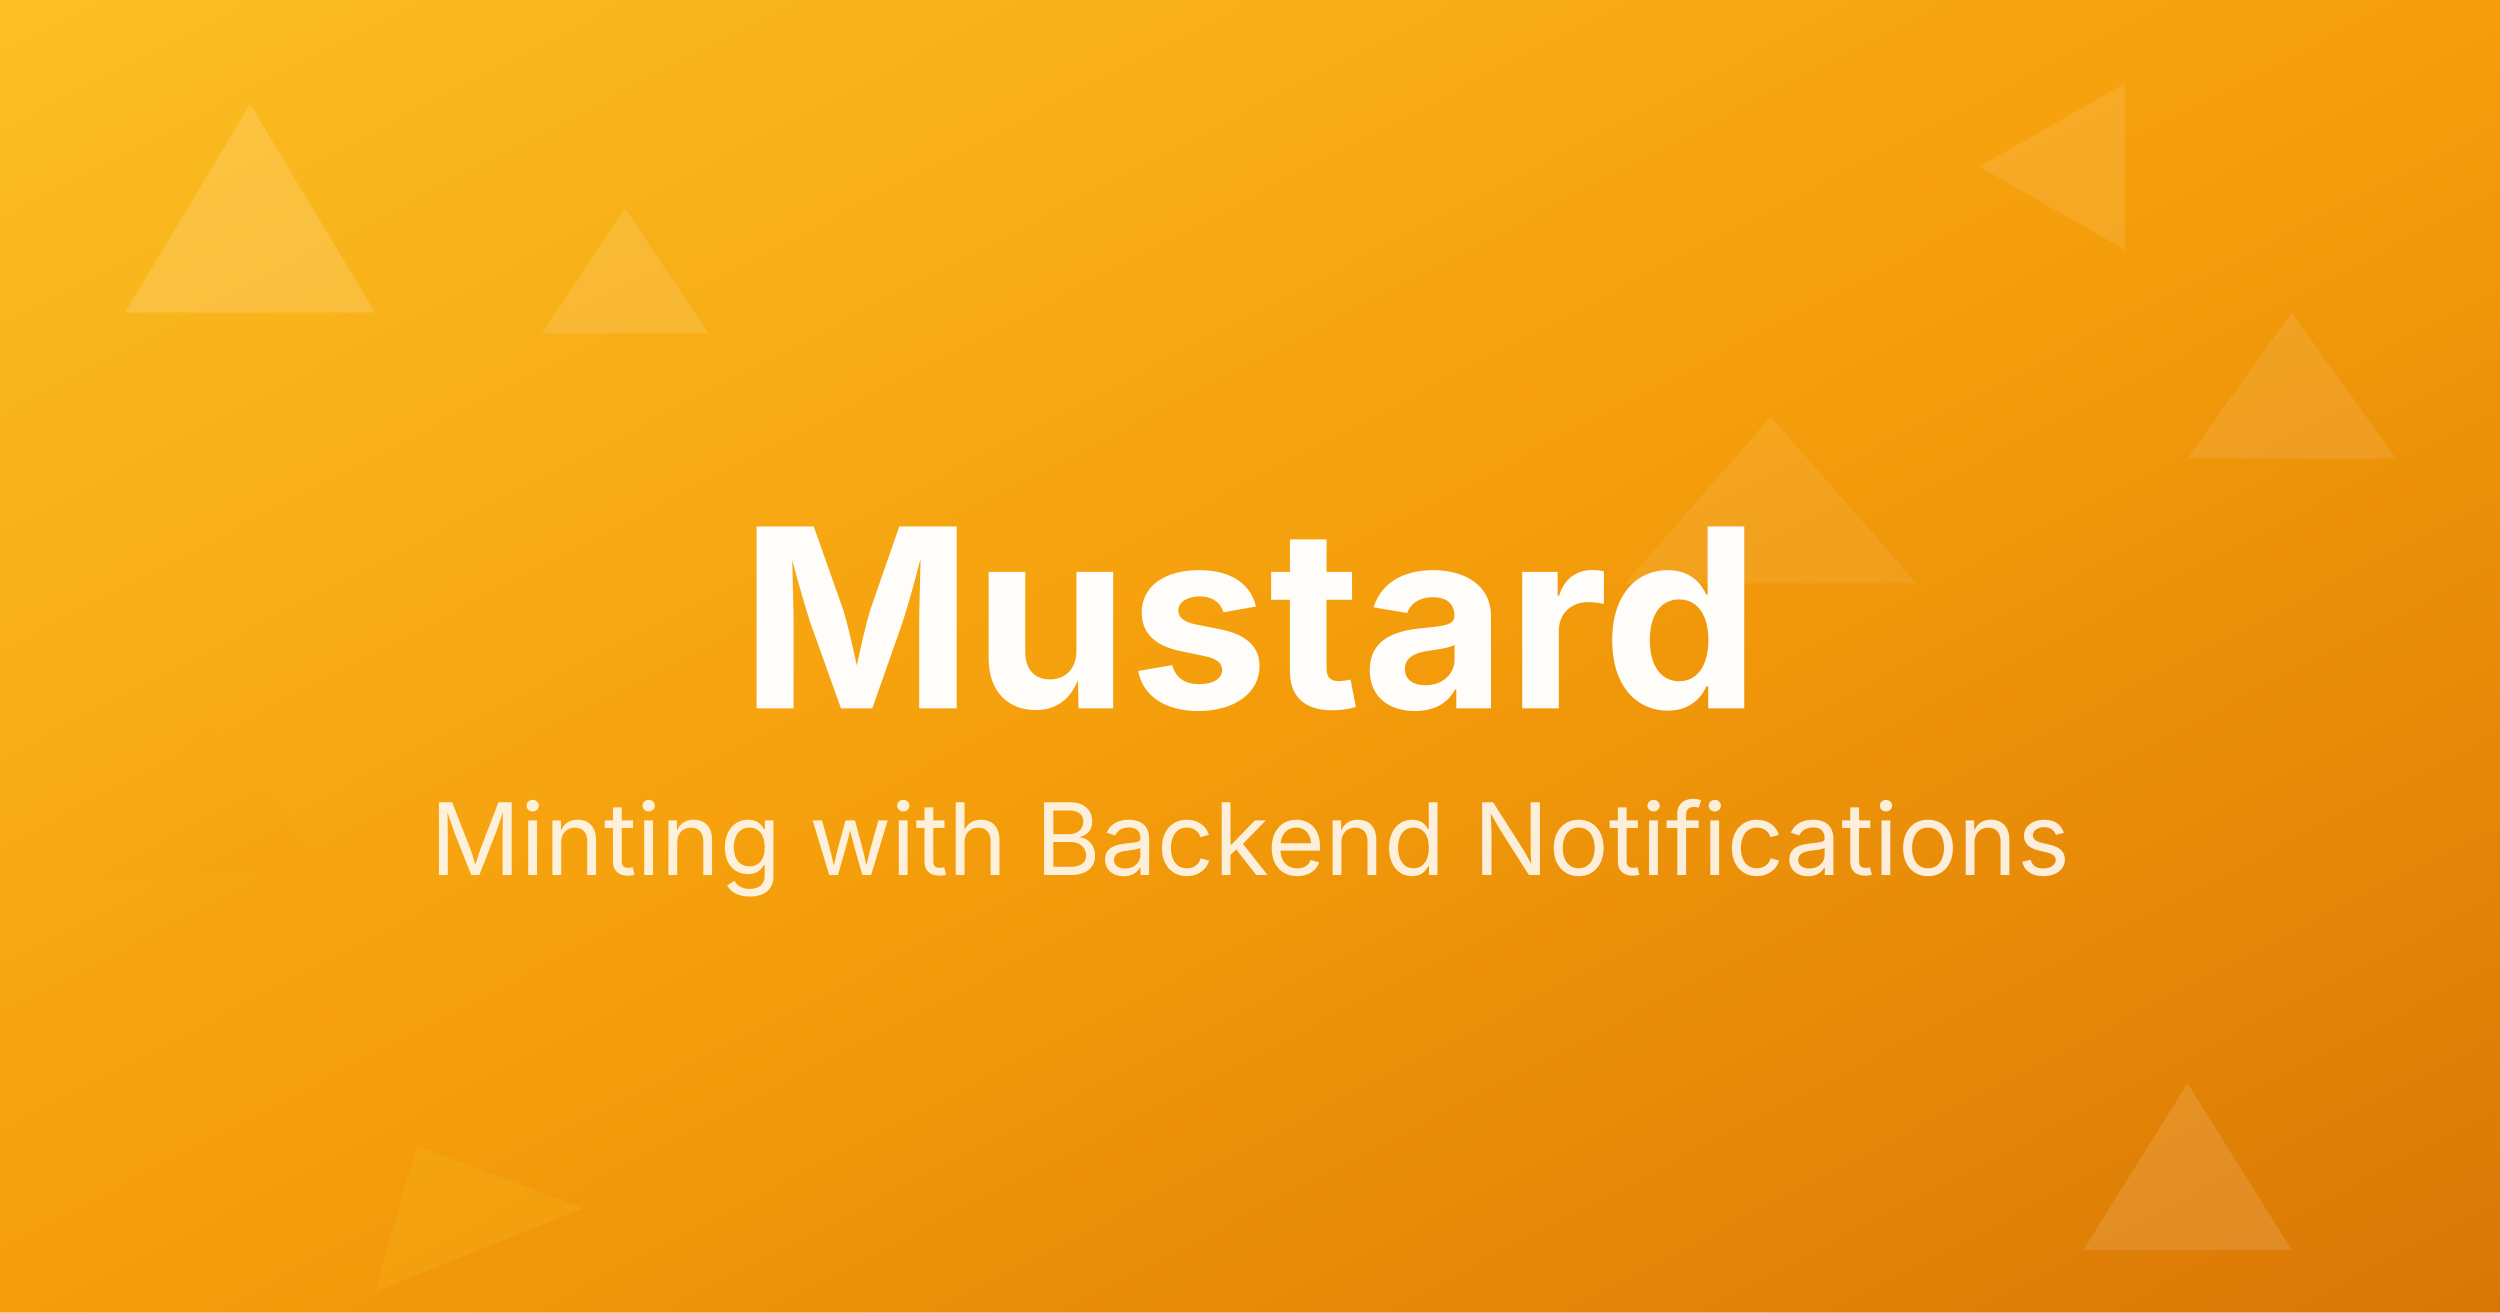
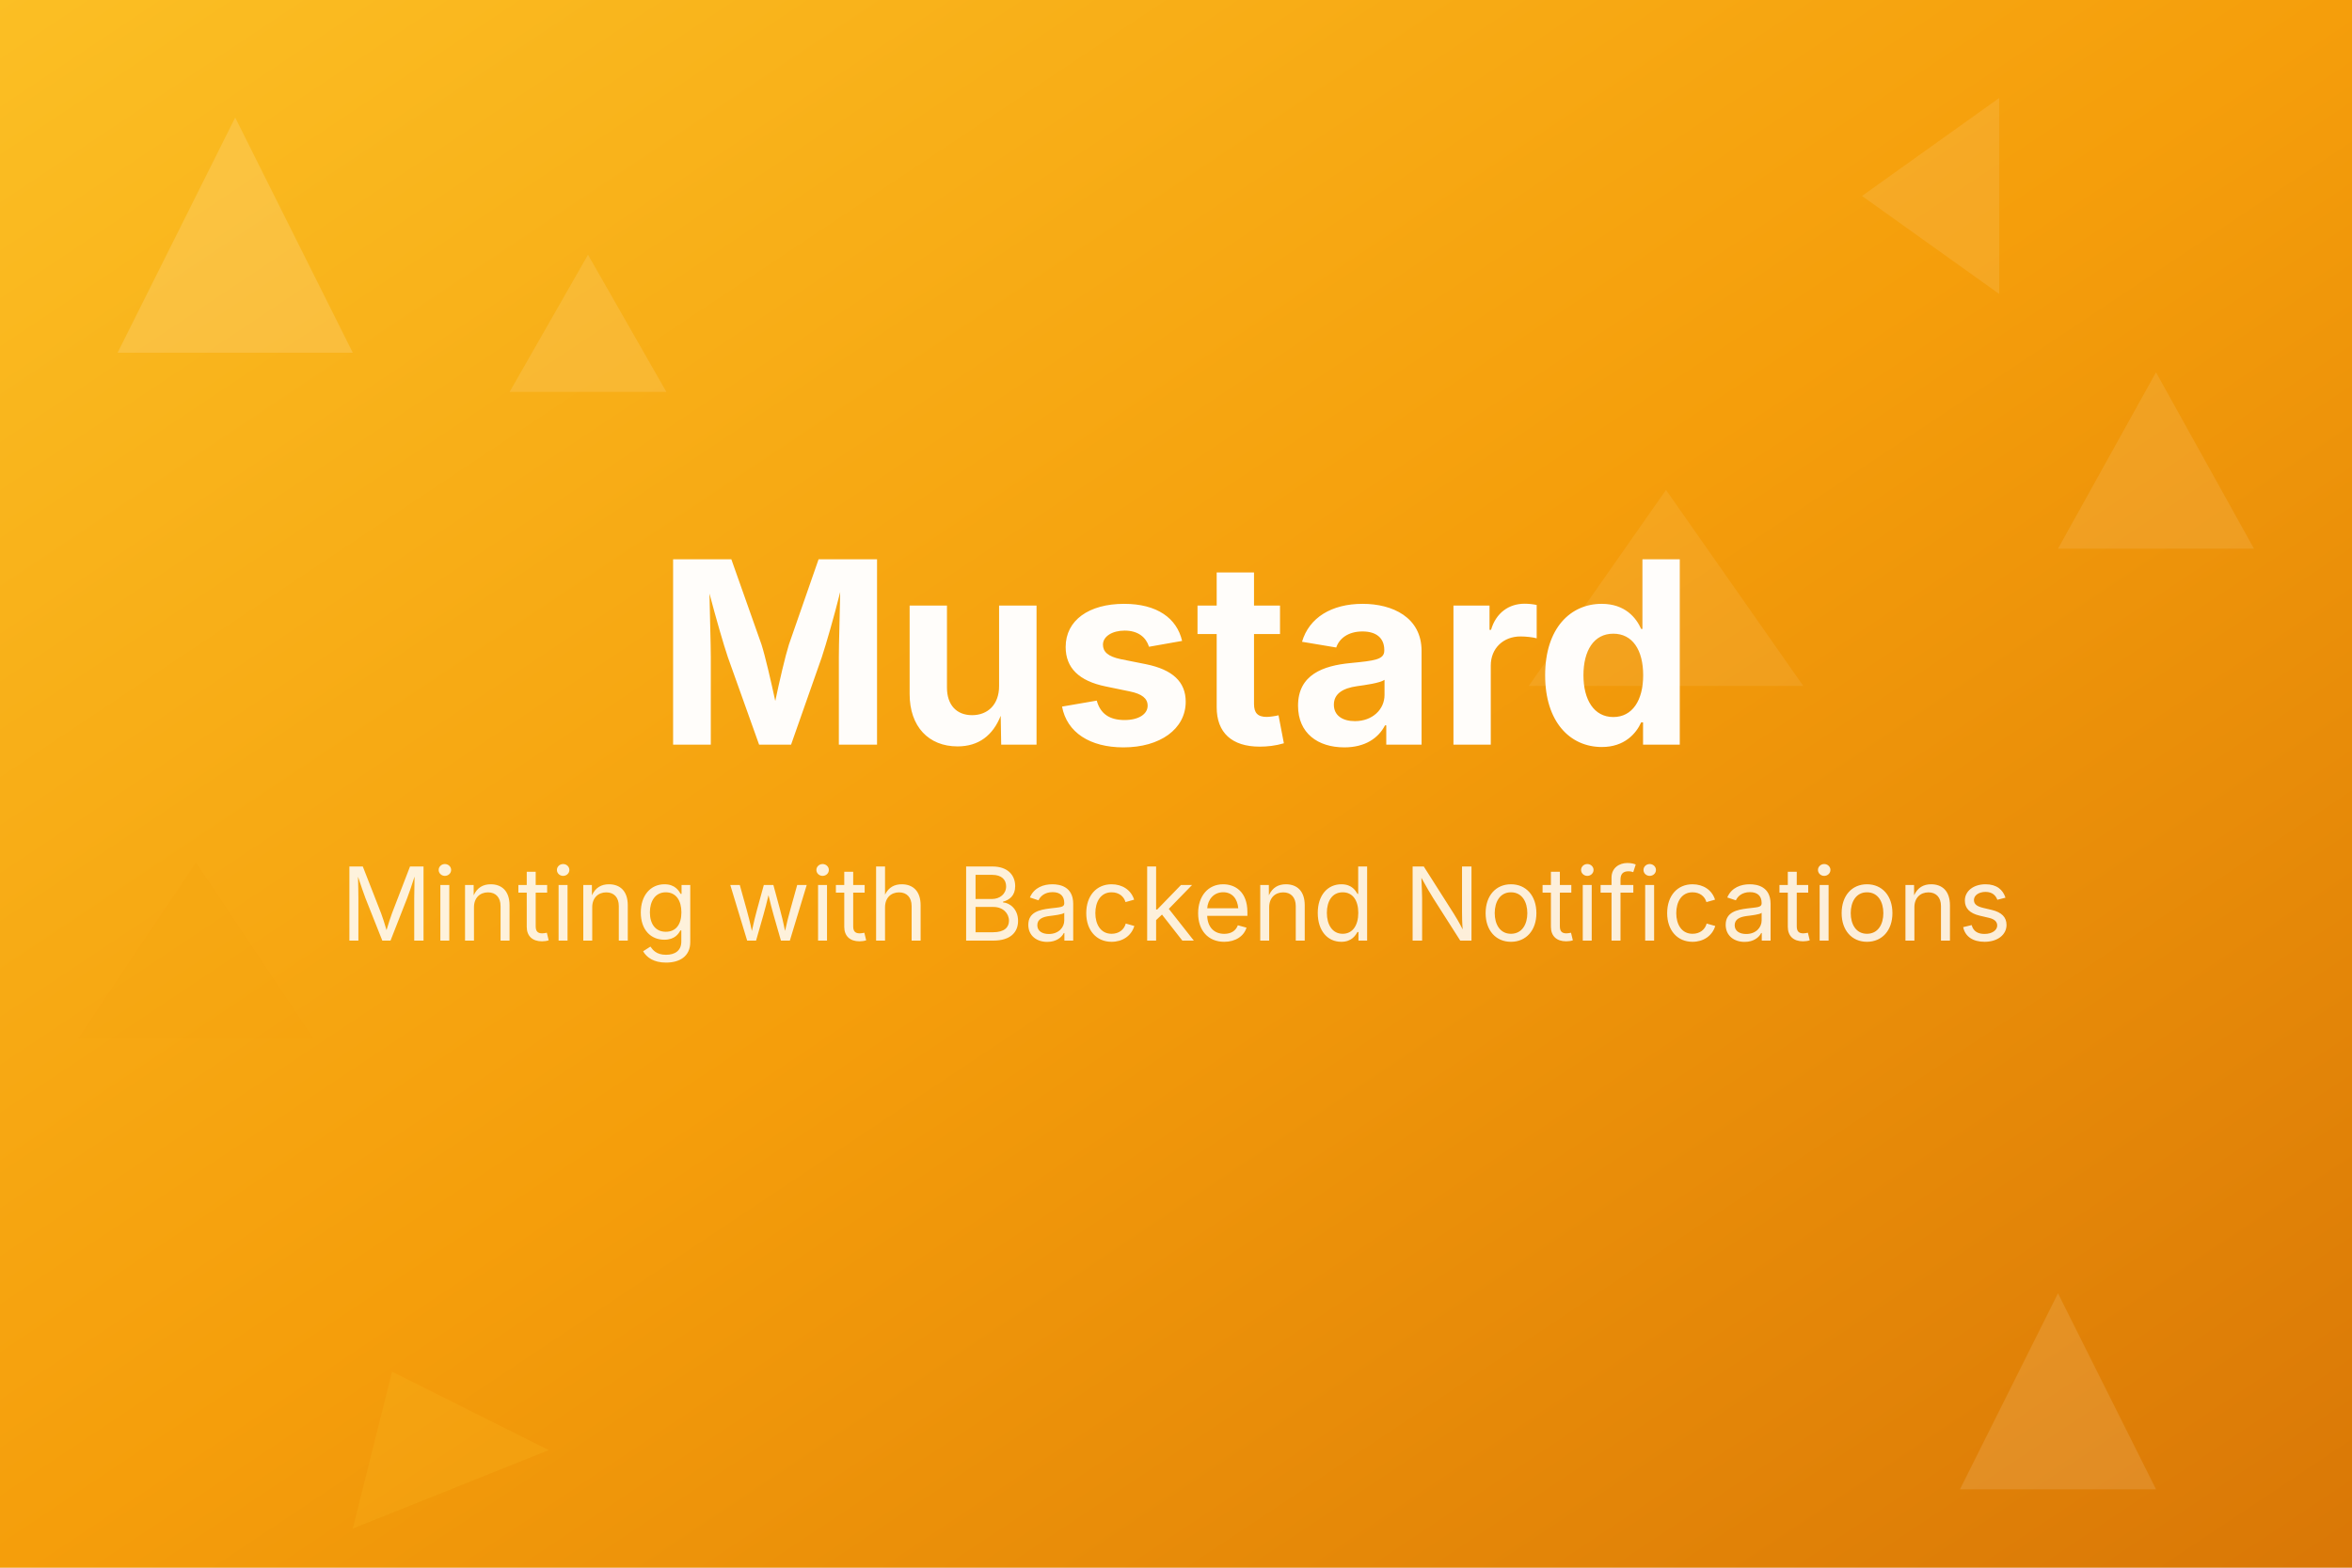
- <svg xmlns="http://www.w3.org/2000/svg" width="1200" height="630" viewBox="0 0 1200 630">
+ <svg xmlns="http://www.w3.org/2000/svg" width="1200" height="800" viewBox="0 0 1200 800">
  <defs>
    <linearGradient id="mustard-gradient" x1="0%" y1="0%" x2="100%" y2="100%">
      <stop offset="0%" style="stop-color:#fbbf24;stop-opacity:1" />
      <stop offset="50%" style="stop-color:#f59e0b;stop-opacity:1" />
      <stop offset="100%" style="stop-color:#d97706;stop-opacity:1" />
    </linearGradient>
  </defs>
-   <rect width="1200" height="630" fill="url(#mustard-gradient)" />
-   <polygon points="120,50 180,150 60,150" fill="white" opacity="0.15" />
-   <polygon points="1050,520 1100,600 1000,600" fill="white" opacity="0.12" />
-   <polygon points="950,80 1020,40 1020,120" fill="white" opacity="0.1" />
-   <polygon points="200,550 280,580 180,620" fill="#fbbf24" opacity="0.2" />
-   <polygon points="850,200 920,280 780,280" fill="white" opacity="0.08" />
-   <polygon points="100,350 160,420 40,420" fill="#f59e0b" opacity="0.18" />
-   <polygon points="1100,150 1150,220 1050,220" fill="white" opacity="0.1" />
-   <polygon points="300,100 340,160 260,160" fill="white" opacity="0.12" />
-   <text x="600" y="340" font-family="Inter, system-ui, Arial, sans-serif" font-size="120" font-weight="bold" fill="white" text-anchor="middle" opacity="0.98">
+   <rect width="1200" height="800" fill="url(#mustard-gradient)" />
+   <polygon points="120,60 180,180 60,180" fill="white" opacity="0.15" />
+   <polygon points="1050,660 1100,760 1000,760" fill="white" opacity="0.12" />
+   <polygon points="950,100 1020,50 1020,150" fill="white" opacity="0.1" />
+   <polygon points="200,700 280,740 180,780" fill="#fbbf24" opacity="0.2" />
+   <polygon points="850,250 920,350 780,350" fill="white" opacity="0.08" />
+   <polygon points="100,440 160,530 40,530" fill="#f59e0b" opacity="0.18" />
+   <polygon points="1100,190 1150,280 1050,280" fill="white" opacity="0.1" />
+   <polygon points="300,130 340,200 260,200" fill="white" opacity="0.12" />
+   <text x="600" y="380" font-family="Inter, system-ui, Arial, sans-serif" font-size="130" font-weight="bold" fill="white" text-anchor="middle" opacity="0.98">
    Mustard
  </text>
-   <text x="600" y="420" font-family="Inter, system-ui, Arial, sans-serif" font-size="48" fill="white" text-anchor="middle" opacity="0.85">
+   <text x="600" y="480" font-family="Inter, system-ui, Arial, sans-serif" font-size="52" fill="white" text-anchor="middle" opacity="0.85">
    Minting with Backend Notifications
  </text>
</svg>
